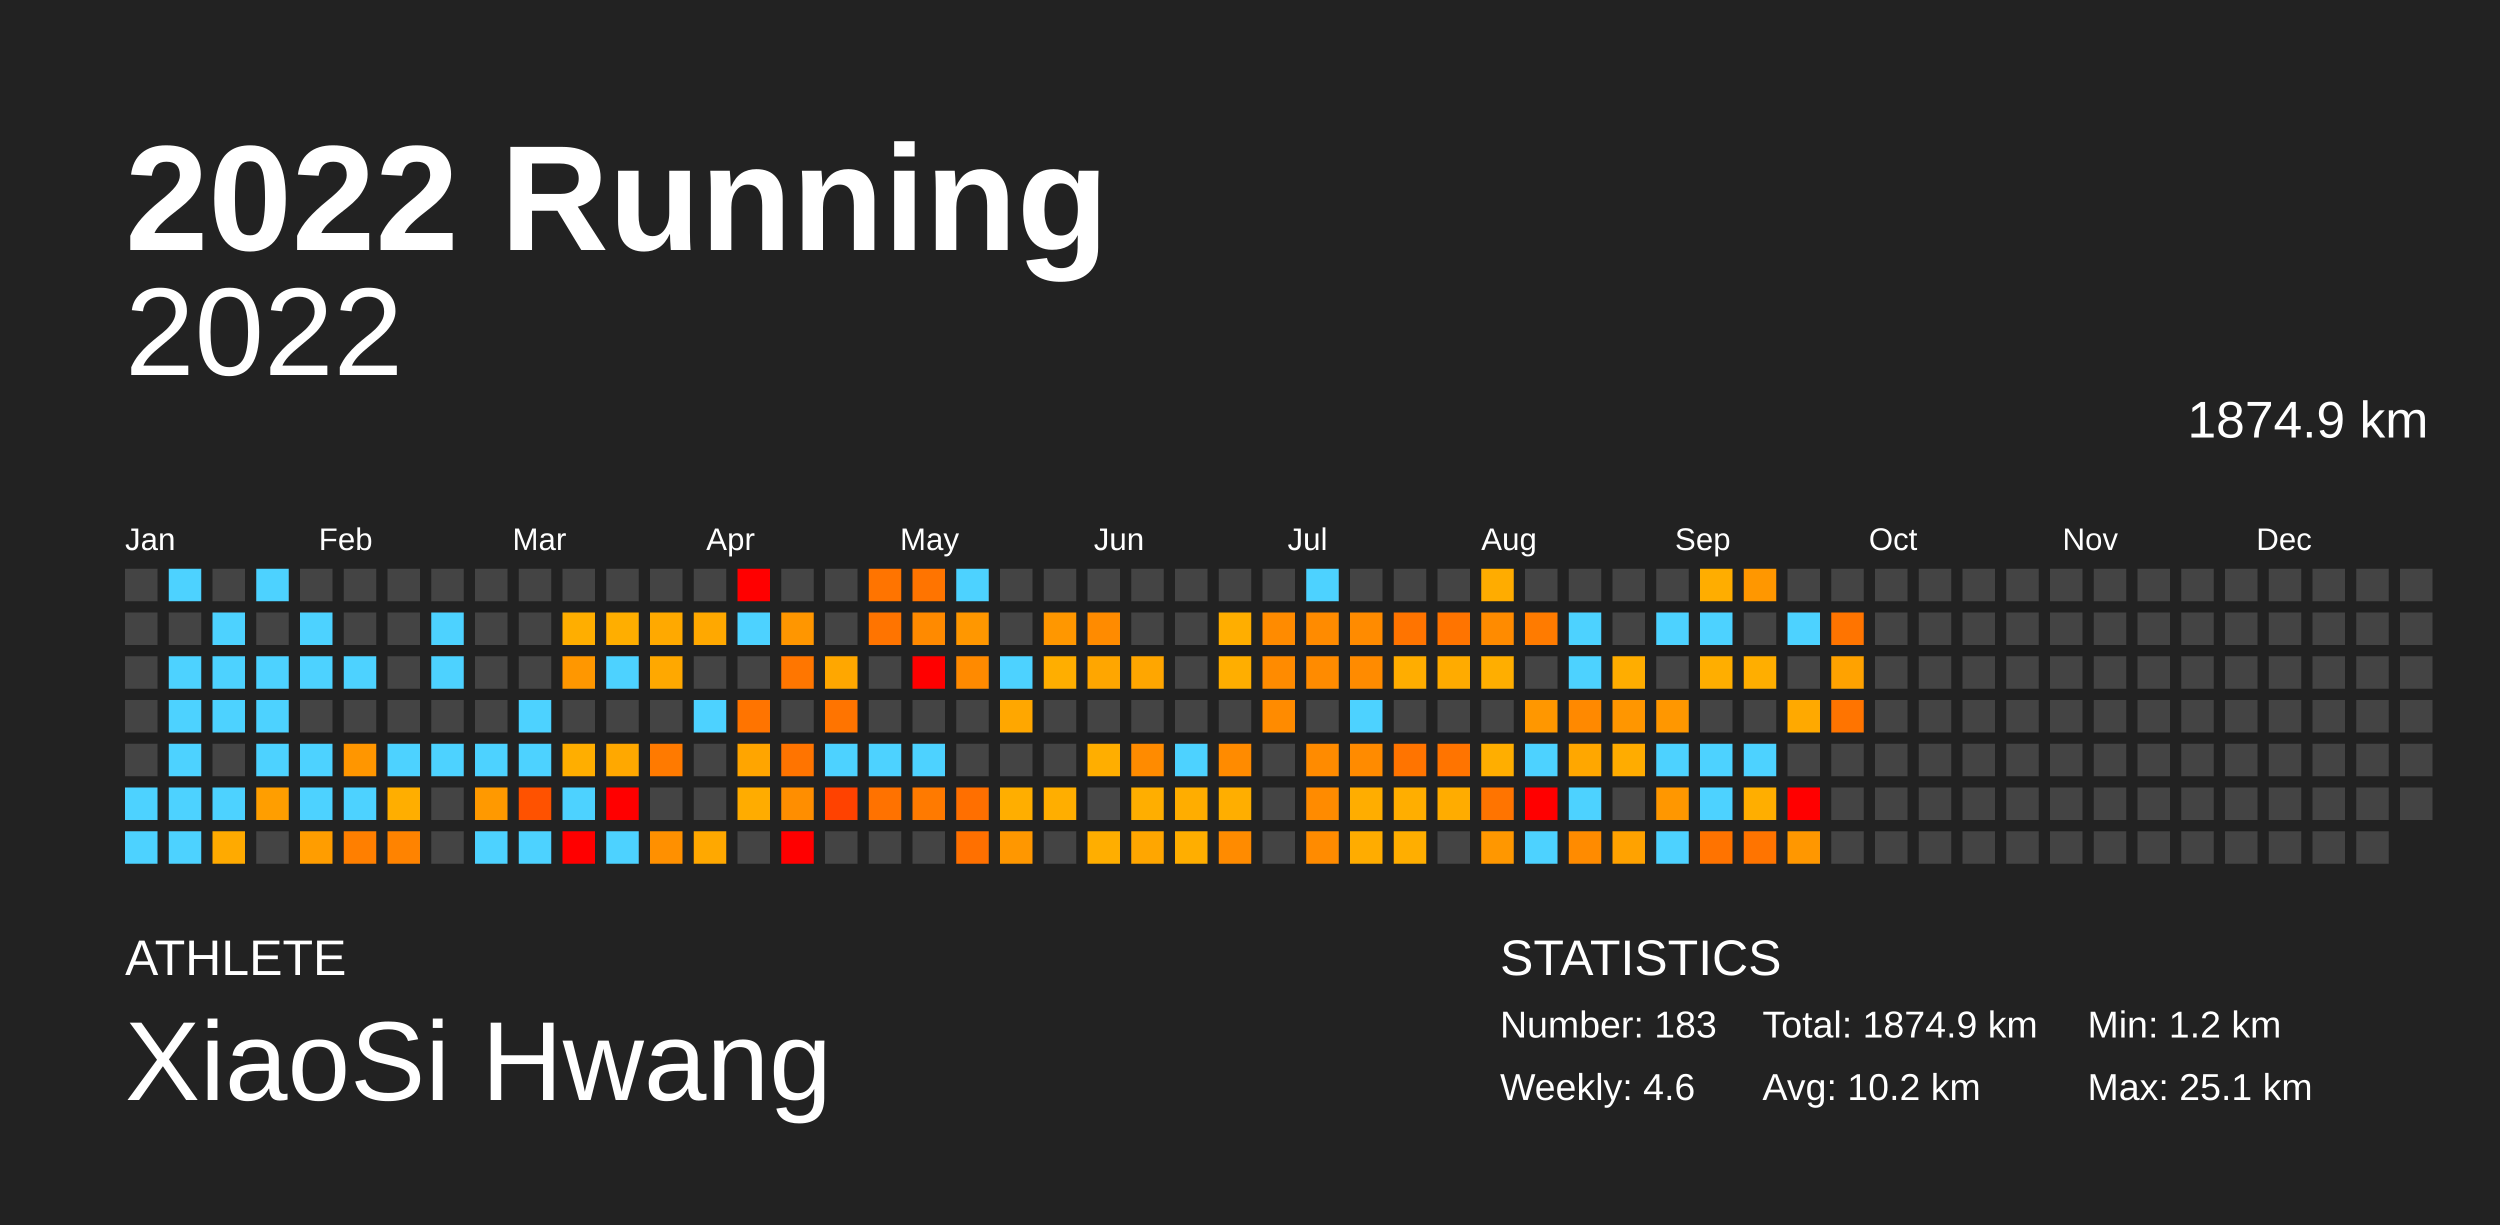
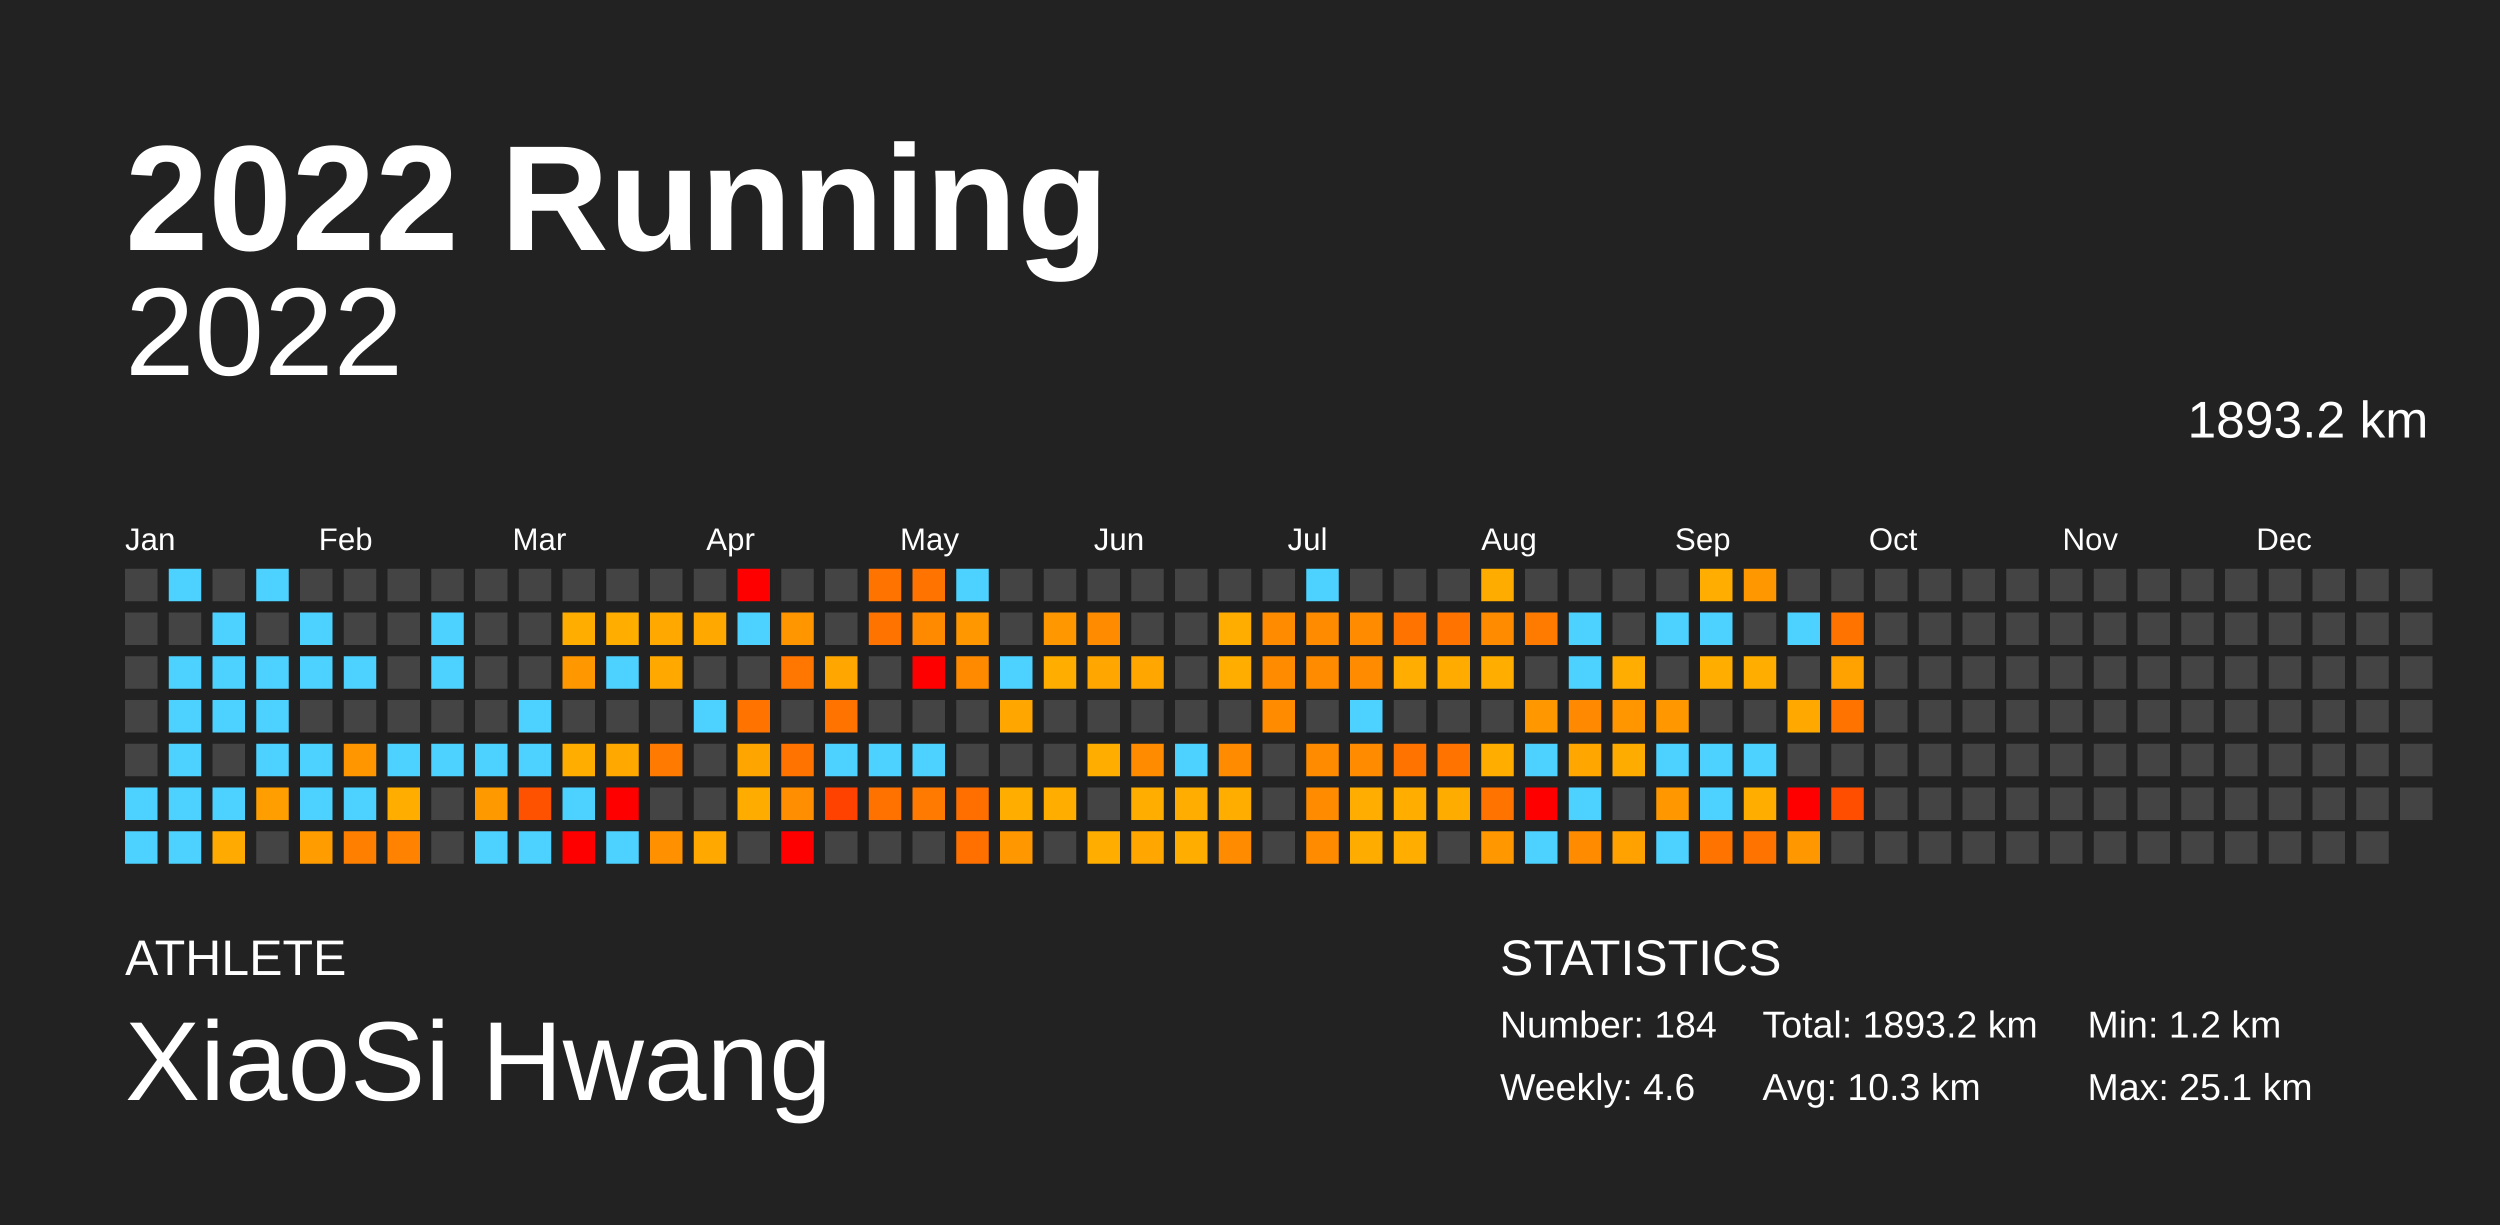
<svg xmlns="http://www.w3.org/2000/svg" baseProfile="full" height="98mm" version="1.1" viewBox="0,0,200,98" width="200mm">
  <defs />
  <rect fill="#222222" height="98" width="200" x="0" y="0" />
  <text fill="#FFFFFF" style="font-size:12px; font-family:Arial; font-weight:bold;" x="10" y="20">2022 Running</text>
  <text fill="#FFFFFF" style="font-size:4px; font-family:Arial" x="10" y="78">ATHLETE</text>
  <text fill="#FFFFFF" style="font-size:9px; font-family:Arial" x="10" y="88">XiaoSi Hwang</text>
  <text fill="#FFFFFF" style="font-size:4px; font-family:Arial" x="120" y="78">STATISTICS</text>
-   <text fill="#FFFFFF" style="font-size:3px; font-family:Arial" x="120" y="83">Number: 183</text>
+   <text fill="#FFFFFF" style="font-size:3px; font-family:Arial" x="120" y="83">Number: 184</text>
  <text fill="#FFFFFF" style="font-size:3px; font-family:Arial" x="120" y="88">Weekly: 4.6</text>
-   <text fill="#FFFFFF" style="font-size:3px; font-family:Arial" x="141" y="83">Total: 1874.9 km</text>
-   <text fill="#FFFFFF" style="font-size:3px; font-family:Arial" x="141" y="88">Avg: 10.2 km</text>
+   <text fill="#FFFFFF" style="font-size:3px; font-family:Arial" x="141" y="83">Total: 1893.2 km</text>
+   <text fill="#FFFFFF" style="font-size:3px; font-family:Arial" x="141" y="88">Avg: 10.3 km</text>
  <text fill="#FFFFFF" style="font-size:3px; font-family:Arial" x="167" y="83">Min: 1.2 km</text>
  <text fill="#FFFFFF" style="font-size:3px; font-family:Arial" x="167" y="88">Max: 25.1 km</text>
  <text alignment-baseline="hanging" fill="#FFFFFF" style="font-size:10.0px; font-family:Arial;" x="10" y="30">2022</text>
-   <text alignment-baseline="hanging" fill="#FFFFFF" style="font-size:4.125px; font-family:Arial;" x="175" y="35">1874.9 km</text>
+   <text alignment-baseline="hanging" fill="#FFFFFF" style="font-size:4.125px; font-family:Arial;" x="175" y="35">1893.2 km</text>
  <text fill="#FFFFFF" style="font-size:2.5px; font-family:Arial" x="10.0" y="44">Jan</text>
  <text fill="#FFFFFF" style="font-size:2.5px; font-family:Arial" x="25.5" y="44">Feb</text>
  <text fill="#FFFFFF" style="font-size:2.5px; font-family:Arial" x="41.0" y="44">Mar</text>
  <text fill="#FFFFFF" style="font-size:2.5px; font-family:Arial" x="56.5" y="44">Apr</text>
  <text fill="#FFFFFF" style="font-size:2.5px; font-family:Arial" x="72.0" y="44">May</text>
  <text fill="#FFFFFF" style="font-size:2.5px; font-family:Arial" x="87.5" y="44">Jun</text>
  <text fill="#FFFFFF" style="font-size:2.5px; font-family:Arial" x="103.0" y="44">Jul</text>
  <text fill="#FFFFFF" style="font-size:2.5px; font-family:Arial" x="118.5" y="44">Aug</text>
  <text fill="#FFFFFF" style="font-size:2.5px; font-family:Arial" x="134.0" y="44">Sep</text>
  <text fill="#FFFFFF" style="font-size:2.5px; font-family:Arial" x="149.5" y="44">Oct</text>
  <text fill="#FFFFFF" style="font-size:2.5px; font-family:Arial" x="165.0" y="44">Nov</text>
  <text fill="#FFFFFF" style="font-size:2.5px; font-family:Arial" x="180.5" y="44">Dec</text>
  <rect fill="#444444" height="2.6" width="2.6" x="10.0" y="45.5" />
  <rect fill="#444444" height="2.6" width="2.6" x="10.0" y="49.0" />
  <rect fill="#444444" height="2.6" width="2.6" x="10.0" y="52.5" />
  <rect fill="#444444" height="2.6" width="2.6" x="10.0" y="56.0" />
  <rect fill="#444444" height="2.6" width="2.6" x="10.0" y="59.5" />
  <rect fill="#4dd2ff" height="2.6" width="2.6" x="10.0" y="63.0" />
  <rect fill="#4dd2ff" height="2.6" width="2.6" x="10.0" y="66.5" />
  <rect fill="#4dd2ff" height="2.6" width="2.6" x="13.5" y="45.5" />
  <rect fill="#444444" height="2.6" width="2.6" x="13.5" y="49.0" />
  <rect fill="#4dd2ff" height="2.6" width="2.6" x="13.5" y="52.5" />
  <rect fill="#4dd2ff" height="2.6" width="2.6" x="13.5" y="56.0" />
  <rect fill="#4dd2ff" height="2.6" width="2.6" x="13.5" y="59.5" />
  <rect fill="#4dd2ff" height="2.6" width="2.6" x="13.5" y="63.0" />
  <rect fill="#4dd2ff" height="2.6" width="2.6" x="13.5" y="66.5" />
  <rect fill="#444444" height="2.6" width="2.6" x="17.0" y="45.5" />
  <rect fill="#4dd2ff" height="2.6" width="2.6" x="17.0" y="49.0" />
  <rect fill="#4dd2ff" height="2.6" width="2.6" x="17.0" y="52.5" />
  <rect fill="#4dd2ff" height="2.6" width="2.6" x="17.0" y="56.0" />
  <rect fill="#444444" height="2.6" width="2.6" x="17.0" y="59.5" />
  <rect fill="#4dd2ff" height="2.6" width="2.6" x="17.0" y="63.0" />
  <rect fill="#ffaa00" height="2.6" width="2.6" x="17.0" y="66.5" />
  <rect fill="#4dd2ff" height="2.6" width="2.6" x="20.5" y="45.5" />
  <rect fill="#444444" height="2.6" width="2.6" x="20.5" y="49.0" />
  <rect fill="#4dd2ff" height="2.6" width="2.6" x="20.5" y="52.5" />
  <rect fill="#4dd2ff" height="2.6" width="2.6" x="20.5" y="56.0" />
  <rect fill="#4dd2ff" height="2.6" width="2.6" x="20.5" y="59.5" />
  <rect fill="#ff9e00" height="2.6" width="2.6" x="20.5" y="63.0" />
  <rect fill="#444444" height="2.6" width="2.6" x="20.5" y="66.5" />
  <rect fill="#444444" height="2.6" width="2.6" x="24.0" y="45.5" />
  <rect fill="#4dd2ff" height="2.6" width="2.6" x="24.0" y="49.0" />
  <rect fill="#4dd2ff" height="2.6" width="2.6" x="24.0" y="52.5" />
  <rect fill="#444444" height="2.6" width="2.6" x="24.0" y="56.0" />
  <rect fill="#4dd2ff" height="2.6" width="2.6" x="24.0" y="59.5" />
  <rect fill="#4dd2ff" height="2.6" width="2.6" x="24.0" y="63.0" />
  <rect fill="#ff9d00" height="2.6" width="2.6" x="24.0" y="66.5" />
  <rect fill="#444444" height="2.6" width="2.6" x="27.5" y="45.5" />
  <rect fill="#444444" height="2.6" width="2.6" x="27.5" y="49.0" />
  <rect fill="#4dd2ff" height="2.6" width="2.6" x="27.5" y="52.5" />
  <rect fill="#444444" height="2.6" width="2.6" x="27.5" y="56.0" />
  <rect fill="#ff9600" height="2.6" width="2.6" x="27.5" y="59.5" />
  <rect fill="#4dd2ff" height="2.6" width="2.6" x="27.5" y="63.0" />
  <rect fill="#ff7f00" height="2.6" width="2.6" x="27.5" y="66.5" />
  <rect fill="#444444" height="2.6" width="2.6" x="31.0" y="45.5" />
  <rect fill="#444444" height="2.6" width="2.6" x="31.0" y="49.0" />
  <rect fill="#444444" height="2.6" width="2.6" x="31.0" y="52.5" />
  <rect fill="#444444" height="2.6" width="2.6" x="31.0" y="56.0" />
  <rect fill="#4dd2ff" height="2.6" width="2.6" x="31.0" y="59.5" />
  <rect fill="#ffae00" height="2.6" width="2.6" x="31.0" y="63.0" />
  <rect fill="#ff8300" height="2.6" width="2.6" x="31.0" y="66.5" />
  <rect fill="#444444" height="2.6" width="2.6" x="34.5" y="45.5" />
  <rect fill="#4dd2ff" height="2.6" width="2.6" x="34.5" y="49.0" />
  <rect fill="#4dd2ff" height="2.6" width="2.6" x="34.5" y="52.5" />
  <rect fill="#444444" height="2.6" width="2.6" x="34.5" y="56.0" />
  <rect fill="#4dd2ff" height="2.6" width="2.6" x="34.5" y="59.5" />
  <rect fill="#444444" height="2.6" width="2.6" x="34.5" y="63.0" />
  <rect fill="#444444" height="2.6" width="2.6" x="34.5" y="66.5" />
  <rect fill="#444444" height="2.6" width="2.6" x="38.0" y="45.5" />
  <rect fill="#444444" height="2.6" width="2.6" x="38.0" y="49.0" />
  <rect fill="#444444" height="2.6" width="2.6" x="38.0" y="52.5" />
  <rect fill="#444444" height="2.6" width="2.6" x="38.0" y="56.0" />
  <rect fill="#4dd2ff" height="2.6" width="2.6" x="38.0" y="59.5" />
  <rect fill="#ff9900" height="2.6" width="2.6" x="38.0" y="63.0" />
  <rect fill="#4dd2ff" height="2.6" width="2.6" x="38.0" y="66.5" />
  <rect fill="#444444" height="2.6" width="2.6" x="41.5" y="45.5" />
  <rect fill="#444444" height="2.6" width="2.6" x="41.5" y="49.0" />
  <rect fill="#444444" height="2.6" width="2.6" x="41.5" y="52.5" />
  <rect fill="#4dd2ff" height="2.6" width="2.6" x="41.5" y="56.0" />
  <rect fill="#4dd2ff" height="2.6" width="2.6" x="41.5" y="59.5" />
  <rect fill="#ff5200" height="2.6" width="2.6" x="41.5" y="63.0" />
  <rect fill="#4dd2ff" height="2.6" width="2.6" x="41.5" y="66.5" />
  <rect fill="#444444" height="2.6" width="2.6" x="45.0" y="45.5" />
  <rect fill="#ffae00" height="2.6" width="2.6" x="45.0" y="49.0" />
  <rect fill="#ff9700" height="2.6" width="2.6" x="45.0" y="52.5" />
  <rect fill="#444444" height="2.6" width="2.6" x="45.0" y="56.0" />
  <rect fill="#ffae00" height="2.6" width="2.6" x="45.0" y="59.5" />
  <rect fill="#4dd2ff" height="2.6" width="2.6" x="45.0" y="63.0" />
  <rect fill="red" height="2.6" width="2.6" x="45.0" y="66.5" />
  <rect fill="#444444" height="2.6" width="2.6" x="48.5" y="45.5" />
  <rect fill="#ffae00" height="2.6" width="2.6" x="48.5" y="49.0" />
  <rect fill="#4dd2ff" height="2.6" width="2.6" x="48.5" y="52.5" />
  <rect fill="#444444" height="2.6" width="2.6" x="48.5" y="56.0" />
  <rect fill="#ffa800" height="2.6" width="2.6" x="48.5" y="59.5" />
  <rect fill="red" height="2.6" width="2.6" x="48.5" y="63.0" />
  <rect fill="#4dd2ff" height="2.6" width="2.6" x="48.5" y="66.5" />
  <rect fill="#444444" height="2.6" width="2.6" x="52.0" y="45.5" />
  <rect fill="#ffa900" height="2.6" width="2.6" x="52.0" y="49.0" />
  <rect fill="#ffa800" height="2.6" width="2.6" x="52.0" y="52.5" />
  <rect fill="#444444" height="2.6" width="2.6" x="52.0" y="56.0" />
  <rect fill="#ff7a00" height="2.6" width="2.6" x="52.0" y="59.5" />
  <rect fill="#444444" height="2.6" width="2.6" x="52.0" y="63.0" />
  <rect fill="#ff9000" height="2.6" width="2.6" x="52.0" y="66.5" />
  <rect fill="#444444" height="2.6" width="2.6" x="55.5" y="45.5" />
  <rect fill="#ffa800" height="2.6" width="2.6" x="55.5" y="49.0" />
  <rect fill="#444444" height="2.6" width="2.6" x="55.5" y="52.5" />
  <rect fill="#4dd2ff" height="2.6" width="2.6" x="55.5" y="56.0" />
  <rect fill="#444444" height="2.6" width="2.6" x="55.5" y="59.5" />
  <rect fill="#444444" height="2.6" width="2.6" x="55.5" y="63.0" />
  <rect fill="#ffa800" height="2.6" width="2.6" x="55.5" y="66.5" />
  <rect fill="red" height="2.6" width="2.6" x="59.0" y="45.5" />
  <rect fill="#4dd2ff" height="2.6" width="2.6" x="59.0" y="49.0" />
  <rect fill="#444444" height="2.6" width="2.6" x="59.0" y="52.5" />
  <rect fill="#ff7400" height="2.6" width="2.6" x="59.0" y="56.0" />
  <rect fill="#ffa500" height="2.6" width="2.6" x="59.0" y="59.5" />
  <rect fill="#ffac00" height="2.6" width="2.6" x="59.0" y="63.0" />
  <rect fill="#444444" height="2.6" width="2.6" x="59.0" y="66.5" />
  <rect fill="#444444" height="2.6" width="2.6" x="62.5" y="45.5" />
  <rect fill="#ff9600" height="2.6" width="2.6" x="62.5" y="49.0" />
  <rect fill="#ff7600" height="2.6" width="2.6" x="62.5" y="52.5" />
  <rect fill="#444444" height="2.6" width="2.6" x="62.5" y="56.0" />
  <rect fill="#ff7400" height="2.6" width="2.6" x="62.5" y="59.5" />
  <rect fill="#ff8e00" height="2.6" width="2.6" x="62.5" y="63.0" />
  <rect fill="red" height="2.6" width="2.6" x="62.5" y="66.5" />
  <rect fill="#444444" height="2.6" width="2.6" x="66.0" y="45.5" />
  <rect fill="#444444" height="2.6" width="2.6" x="66.0" y="49.0" />
  <rect fill="#ffa700" height="2.6" width="2.6" x="66.0" y="52.5" />
  <rect fill="#ff7400" height="2.6" width="2.6" x="66.0" y="56.0" />
  <rect fill="#4dd2ff" height="2.6" width="2.6" x="66.0" y="59.5" />
  <rect fill="#ff4200" height="2.6" width="2.6" x="66.0" y="63.0" />
  <rect fill="#444444" height="2.6" width="2.6" x="66.0" y="66.5" />
  <rect fill="#ff7400" height="2.6" width="2.6" x="69.5" y="45.5" />
  <rect fill="#ff7400" height="2.6" width="2.6" x="69.5" y="49.0" />
  <rect fill="#444444" height="2.6" width="2.6" x="69.5" y="52.5" />
  <rect fill="#444444" height="2.6" width="2.6" x="69.5" y="56.0" />
  <rect fill="#4dd2ff" height="2.6" width="2.6" x="69.5" y="59.5" />
  <rect fill="#ff7200" height="2.6" width="2.6" x="69.5" y="63.0" />
  <rect fill="#444444" height="2.6" width="2.6" x="69.5" y="66.5" />
  <rect fill="#ff7400" height="2.6" width="2.6" x="73.0" y="45.5" />
  <rect fill="#ff8a00" height="2.6" width="2.6" x="73.0" y="49.0" />
  <rect fill="red" height="2.6" width="2.6" x="73.0" y="52.5" />
  <rect fill="#444444" height="2.6" width="2.6" x="73.0" y="56.0" />
  <rect fill="#4dd2ff" height="2.6" width="2.6" x="73.0" y="59.5" />
  <rect fill="#ff7a00" height="2.6" width="2.6" x="73.0" y="63.0" />
  <rect fill="#444444" height="2.6" width="2.6" x="73.0" y="66.5" />
  <rect fill="#4dd2ff" height="2.6" width="2.6" x="76.5" y="45.5" />
  <rect fill="#ff9700" height="2.6" width="2.6" x="76.5" y="49.0" />
  <rect fill="#ff8a00" height="2.6" width="2.6" x="76.5" y="52.5" />
  <rect fill="#444444" height="2.6" width="2.6" x="76.5" y="56.0" />
  <rect fill="#444444" height="2.6" width="2.6" x="76.5" y="59.5" />
  <rect fill="#ff6f00" height="2.6" width="2.6" x="76.5" y="63.0" />
  <rect fill="#ff7000" height="2.6" width="2.6" x="76.5" y="66.5" />
  <rect fill="#444444" height="2.6" width="2.6" x="80.0" y="45.5" />
  <rect fill="#444444" height="2.6" width="2.6" x="80.0" y="49.0" />
  <rect fill="#4dd2ff" height="2.6" width="2.6" x="80.0" y="52.5" />
  <rect fill="#ffa700" height="2.6" width="2.6" x="80.0" y="56.0" />
  <rect fill="#444444" height="2.6" width="2.6" x="80.0" y="59.5" />
  <rect fill="#ffae00" height="2.6" width="2.6" x="80.0" y="63.0" />
  <rect fill="#ff9700" height="2.6" width="2.6" x="80.0" y="66.5" />
  <rect fill="#444444" height="2.6" width="2.6" x="83.5" y="45.5" />
  <rect fill="#ff9700" height="2.6" width="2.6" x="83.5" y="49.0" />
  <rect fill="#ffae00" height="2.6" width="2.6" x="83.5" y="52.5" />
  <rect fill="#444444" height="2.6" width="2.6" x="83.5" y="56.0" />
  <rect fill="#444444" height="2.6" width="2.6" x="83.5" y="59.5" />
  <rect fill="#ffae00" height="2.6" width="2.6" x="83.5" y="63.0" />
  <rect fill="#444444" height="2.6" width="2.6" x="83.5" y="66.5" />
  <rect fill="#444444" height="2.6" width="2.6" x="87.0" y="45.5" />
  <rect fill="#ff8b00" height="2.6" width="2.6" x="87.0" y="49.0" />
  <rect fill="#ffa600" height="2.6" width="2.6" x="87.0" y="52.5" />
  <rect fill="#444444" height="2.6" width="2.6" x="87.0" y="56.0" />
  <rect fill="#ffae00" height="2.6" width="2.6" x="87.0" y="59.5" />
  <rect fill="#444444" height="2.6" width="2.6" x="87.0" y="63.0" />
  <rect fill="#ffae00" height="2.6" width="2.6" x="87.0" y="66.5" />
  <rect fill="#444444" height="2.6" width="2.6" x="90.5" y="45.5" />
  <rect fill="#444444" height="2.6" width="2.6" x="90.5" y="49.0" />
  <rect fill="#ffa600" height="2.6" width="2.6" x="90.5" y="52.5" />
  <rect fill="#444444" height="2.6" width="2.6" x="90.5" y="56.0" />
  <rect fill="#ff8b00" height="2.6" width="2.6" x="90.5" y="59.5" />
  <rect fill="#ffae00" height="2.6" width="2.6" x="90.5" y="63.0" />
  <rect fill="#ffa600" height="2.6" width="2.6" x="90.5" y="66.5" />
  <rect fill="#444444" height="2.6" width="2.6" x="94.0" y="45.5" />
  <rect fill="#444444" height="2.6" width="2.6" x="94.0" y="49.0" />
  <rect fill="#444444" height="2.6" width="2.6" x="94.0" y="52.5" />
  <rect fill="#444444" height="2.6" width="2.6" x="94.0" y="56.0" />
  <rect fill="#4dd2ff" height="2.6" width="2.6" x="94.0" y="59.5" />
  <rect fill="#ffad00" height="2.6" width="2.6" x="94.0" y="63.0" />
  <rect fill="#ffae00" height="2.6" width="2.6" x="94.0" y="66.5" />
  <rect fill="#444444" height="2.6" width="2.6" x="97.5" y="45.5" />
  <rect fill="#ffae00" height="2.6" width="2.6" x="97.5" y="49.0" />
  <rect fill="#ffae00" height="2.6" width="2.6" x="97.5" y="52.5" />
  <rect fill="#444444" height="2.6" width="2.6" x="97.5" y="56.0" />
  <rect fill="#ff8b00" height="2.6" width="2.6" x="97.5" y="59.5" />
  <rect fill="#ffae00" height="2.6" width="2.6" x="97.5" y="63.0" />
  <rect fill="#ff8b00" height="2.6" width="2.6" x="97.5" y="66.5" />
  <rect fill="#444444" height="2.6" width="2.6" x="101.0" y="45.5" />
  <rect fill="#ff8b00" height="2.6" width="2.6" x="101.0" y="49.0" />
  <rect fill="#ff8b00" height="2.6" width="2.6" x="101.0" y="52.5" />
  <rect fill="#ff8b00" height="2.6" width="2.6" x="101.0" y="56.0" />
  <rect fill="#444444" height="2.6" width="2.6" x="101.0" y="59.5" />
  <rect fill="#444444" height="2.6" width="2.6" x="101.0" y="63.0" />
  <rect fill="#444444" height="2.6" width="2.6" x="101.0" y="66.5" />
  <rect fill="#4dd2ff" height="2.6" width="2.6" x="104.5" y="45.5" />
  <rect fill="#ff8b00" height="2.6" width="2.6" x="104.5" y="49.0" />
  <rect fill="#ff8b00" height="2.6" width="2.6" x="104.5" y="52.5" />
  <rect fill="#444444" height="2.6" width="2.6" x="104.5" y="56.0" />
  <rect fill="#ff8b00" height="2.6" width="2.6" x="104.5" y="59.5" />
  <rect fill="#ff8b00" height="2.6" width="2.6" x="104.5" y="63.0" />
  <rect fill="#ff8b00" height="2.6" width="2.6" x="104.5" y="66.5" />
  <rect fill="#444444" height="2.6" width="2.6" x="108.0" y="45.5" />
  <rect fill="#ff8b00" height="2.6" width="2.6" x="108.0" y="49.0" />
  <rect fill="#ff8b00" height="2.6" width="2.6" x="108.0" y="52.5" />
  <rect fill="#4dd2ff" height="2.6" width="2.6" x="108.0" y="56.0" />
  <rect fill="#ff8b00" height="2.6" width="2.6" x="108.0" y="59.5" />
  <rect fill="#ffad00" height="2.6" width="2.6" x="108.0" y="63.0" />
  <rect fill="#ffac00" height="2.6" width="2.6" x="108.0" y="66.5" />
  <rect fill="#444444" height="2.6" width="2.6" x="111.5" y="45.5" />
  <rect fill="#ff7400" height="2.6" width="2.6" x="111.5" y="49.0" />
  <rect fill="#ffad00" height="2.6" width="2.6" x="111.5" y="52.5" />
  <rect fill="#444444" height="2.6" width="2.6" x="111.5" y="56.0" />
  <rect fill="#ff7400" height="2.6" width="2.6" x="111.5" y="59.5" />
  <rect fill="#ffae00" height="2.6" width="2.6" x="111.5" y="63.0" />
  <rect fill="#ffae00" height="2.6" width="2.6" x="111.5" y="66.5" />
  <rect fill="#444444" height="2.6" width="2.6" x="115.0" y="45.5" />
  <rect fill="#ff7400" height="2.6" width="2.6" x="115.0" y="49.0" />
  <rect fill="#ffab00" height="2.6" width="2.6" x="115.0" y="52.5" />
  <rect fill="#444444" height="2.6" width="2.6" x="115.0" y="56.0" />
  <rect fill="#ff7400" height="2.6" width="2.6" x="115.0" y="59.5" />
  <rect fill="#ffac00" height="2.6" width="2.6" x="115.0" y="63.0" />
  <rect fill="#444444" height="2.6" width="2.6" x="115.0" y="66.5" />
  <rect fill="#ffac00" height="2.6" width="2.6" x="118.5" y="45.5" />
  <rect fill="#ff8b00" height="2.6" width="2.6" x="118.5" y="49.0" />
  <rect fill="#ffae00" height="2.6" width="2.6" x="118.5" y="52.5" />
  <rect fill="#444444" height="2.6" width="2.6" x="118.5" y="56.0" />
  <rect fill="#ffae00" height="2.6" width="2.6" x="118.5" y="59.5" />
  <rect fill="#ff7400" height="2.6" width="2.6" x="118.5" y="63.0" />
  <rect fill="#ff9700" height="2.6" width="2.6" x="118.5" y="66.5" />
  <rect fill="#444444" height="2.6" width="2.6" x="122.0" y="45.5" />
  <rect fill="#ff7b00" height="2.6" width="2.6" x="122.0" y="49.0" />
  <rect fill="#444444" height="2.6" width="2.6" x="122.0" y="52.5" />
  <rect fill="#ff9700" height="2.6" width="2.6" x="122.0" y="56.0" />
  <rect fill="#4dd2ff" height="2.6" width="2.6" x="122.0" y="59.5" />
  <rect fill="red" height="2.6" width="2.6" x="122.0" y="63.0" />
  <rect fill="#4dd2ff" height="2.6" width="2.6" x="122.0" y="66.5" />
  <rect fill="#444444" height="2.6" width="2.6" x="125.5" y="45.5" />
  <rect fill="#4dd2ff" height="2.6" width="2.6" x="125.5" y="49.0" />
  <rect fill="#4dd2ff" height="2.6" width="2.6" x="125.5" y="52.5" />
  <rect fill="#ff8900" height="2.6" width="2.6" x="125.5" y="56.0" />
  <rect fill="#ffa700" height="2.6" width="2.6" x="125.5" y="59.5" />
  <rect fill="#4dd2ff" height="2.6" width="2.6" x="125.5" y="63.0" />
  <rect fill="#ff8b00" height="2.6" width="2.6" x="125.5" y="66.5" />
  <rect fill="#444444" height="2.6" width="2.6" x="129.0" y="45.5" />
  <rect fill="#444444" height="2.6" width="2.6" x="129.0" y="49.0" />
  <rect fill="#ffad00" height="2.6" width="2.6" x="129.0" y="52.5" />
  <rect fill="#ff9600" height="2.6" width="2.6" x="129.0" y="56.0" />
  <rect fill="#ffac00" height="2.6" width="2.6" x="129.0" y="59.5" />
  <rect fill="#444444" height="2.6" width="2.6" x="129.0" y="63.0" />
  <rect fill="#ffa200" height="2.6" width="2.6" x="129.0" y="66.5" />
  <rect fill="#444444" height="2.6" width="2.6" x="132.5" y="45.5" />
  <rect fill="#4dd2ff" height="2.6" width="2.6" x="132.5" y="49.0" />
  <rect fill="#444444" height="2.6" width="2.6" x="132.5" y="52.5" />
  <rect fill="#ff9700" height="2.6" width="2.6" x="132.5" y="56.0" />
  <rect fill="#4dd2ff" height="2.6" width="2.6" x="132.5" y="59.5" />
  <rect fill="#ff9700" height="2.6" width="2.6" x="132.5" y="63.0" />
  <rect fill="#4dd2ff" height="2.6" width="2.6" x="132.5" y="66.5" />
  <rect fill="#ffad00" height="2.6" width="2.6" x="136.0" y="45.5" />
  <rect fill="#4dd2ff" height="2.6" width="2.6" x="136.0" y="49.0" />
  <rect fill="#ffae00" height="2.6" width="2.6" x="136.0" y="52.5" />
  <rect fill="#444444" height="2.6" width="2.6" x="136.0" y="56.0" />
  <rect fill="#4dd2ff" height="2.6" width="2.6" x="136.0" y="59.5" />
  <rect fill="#4dd2ff" height="2.6" width="2.6" x="136.0" y="63.0" />
  <rect fill="#ff7300" height="2.6" width="2.6" x="136.0" y="66.5" />
  <rect fill="#ff9700" height="2.6" width="2.6" x="139.5" y="45.5" />
  <rect fill="#444444" height="2.6" width="2.6" x="139.5" y="49.0" />
  <rect fill="#ffae00" height="2.6" width="2.6" x="139.5" y="52.5" />
  <rect fill="#444444" height="2.6" width="2.6" x="139.5" y="56.0" />
  <rect fill="#4dd2ff" height="2.6" width="2.6" x="139.5" y="59.5" />
  <rect fill="#ffae00" height="2.6" width="2.6" x="139.5" y="63.0" />
  <rect fill="#ff7400" height="2.6" width="2.6" x="139.5" y="66.5" />
  <rect fill="#444444" height="2.6" width="2.6" x="143.0" y="45.5" />
  <rect fill="#4dd2ff" height="2.6" width="2.6" x="143.0" y="49.0" />
  <rect fill="#444444" height="2.6" width="2.6" x="143.0" y="52.5" />
  <rect fill="#ffa900" height="2.6" width="2.6" x="143.0" y="56.0" />
  <rect fill="#444444" height="2.6" width="2.6" x="143.0" y="59.5" />
  <rect fill="red" height="2.6" width="2.6" x="143.0" y="63.0" />
  <rect fill="#ff9700" height="2.6" width="2.6" x="143.0" y="66.5" />
  <rect fill="#444444" height="2.6" width="2.6" x="146.5" y="45.5" />
  <rect fill="#ff7400" height="2.6" width="2.6" x="146.5" y="49.0" />
  <rect fill="#ffa200" height="2.6" width="2.6" x="146.5" y="52.5" />
  <rect fill="#ff7400" height="2.6" width="2.6" x="146.5" y="56.0" />
  <rect fill="#444444" height="2.6" width="2.6" x="146.5" y="59.5" />
-   <rect fill="#444444" height="2.6" width="2.6" x="146.5" y="63.0" />
+   <rect fill="#ff4e00" height="2.6" width="2.6" x="146.5" y="63.0" />
  <rect fill="#444444" height="2.6" width="2.6" x="146.5" y="66.5" />
  <rect fill="#444444" height="2.6" width="2.6" x="150.0" y="45.5" />
  <rect fill="#444444" height="2.6" width="2.6" x="150.0" y="49.0" />
  <rect fill="#444444" height="2.6" width="2.6" x="150.0" y="52.5" />
  <rect fill="#444444" height="2.6" width="2.6" x="150.0" y="56.0" />
  <rect fill="#444444" height="2.6" width="2.6" x="150.0" y="59.5" />
  <rect fill="#444444" height="2.6" width="2.6" x="150.0" y="63.0" />
  <rect fill="#444444" height="2.6" width="2.6" x="150.0" y="66.5" />
  <rect fill="#444444" height="2.6" width="2.6" x="153.5" y="45.5" />
  <rect fill="#444444" height="2.6" width="2.6" x="153.5" y="49.0" />
  <rect fill="#444444" height="2.6" width="2.6" x="153.5" y="52.5" />
  <rect fill="#444444" height="2.6" width="2.6" x="153.5" y="56.0" />
  <rect fill="#444444" height="2.6" width="2.6" x="153.5" y="59.5" />
  <rect fill="#444444" height="2.6" width="2.6" x="153.5" y="63.0" />
  <rect fill="#444444" height="2.6" width="2.6" x="153.5" y="66.5" />
  <rect fill="#444444" height="2.6" width="2.6" x="157.0" y="45.5" />
  <rect fill="#444444" height="2.6" width="2.6" x="157.0" y="49.0" />
  <rect fill="#444444" height="2.6" width="2.6" x="157.0" y="52.5" />
  <rect fill="#444444" height="2.6" width="2.6" x="157.0" y="56.0" />
  <rect fill="#444444" height="2.6" width="2.6" x="157.0" y="59.5" />
  <rect fill="#444444" height="2.6" width="2.6" x="157.0" y="63.0" />
  <rect fill="#444444" height="2.6" width="2.6" x="157.0" y="66.5" />
  <rect fill="#444444" height="2.6" width="2.6" x="160.5" y="45.5" />
  <rect fill="#444444" height="2.6" width="2.6" x="160.5" y="49.0" />
  <rect fill="#444444" height="2.6" width="2.6" x="160.5" y="52.5" />
  <rect fill="#444444" height="2.6" width="2.6" x="160.5" y="56.0" />
  <rect fill="#444444" height="2.6" width="2.6" x="160.5" y="59.5" />
  <rect fill="#444444" height="2.6" width="2.6" x="160.5" y="63.0" />
  <rect fill="#444444" height="2.6" width="2.6" x="160.5" y="66.5" />
  <rect fill="#444444" height="2.6" width="2.6" x="164.0" y="45.5" />
  <rect fill="#444444" height="2.6" width="2.6" x="164.0" y="49.0" />
  <rect fill="#444444" height="2.6" width="2.6" x="164.0" y="52.5" />
  <rect fill="#444444" height="2.6" width="2.6" x="164.0" y="56.0" />
  <rect fill="#444444" height="2.6" width="2.6" x="164.0" y="59.5" />
  <rect fill="#444444" height="2.6" width="2.6" x="164.0" y="63.0" />
  <rect fill="#444444" height="2.6" width="2.6" x="164.0" y="66.5" />
  <rect fill="#444444" height="2.6" width="2.6" x="167.5" y="45.5" />
  <rect fill="#444444" height="2.6" width="2.6" x="167.5" y="49.0" />
  <rect fill="#444444" height="2.6" width="2.6" x="167.5" y="52.5" />
  <rect fill="#444444" height="2.6" width="2.6" x="167.5" y="56.0" />
  <rect fill="#444444" height="2.6" width="2.6" x="167.5" y="59.5" />
  <rect fill="#444444" height="2.6" width="2.6" x="167.5" y="63.0" />
  <rect fill="#444444" height="2.6" width="2.6" x="167.5" y="66.5" />
  <rect fill="#444444" height="2.6" width="2.6" x="171.0" y="45.5" />
  <rect fill="#444444" height="2.6" width="2.6" x="171.0" y="49.0" />
  <rect fill="#444444" height="2.6" width="2.6" x="171.0" y="52.5" />
  <rect fill="#444444" height="2.6" width="2.6" x="171.0" y="56.0" />
  <rect fill="#444444" height="2.6" width="2.6" x="171.0" y="59.5" />
  <rect fill="#444444" height="2.6" width="2.6" x="171.0" y="63.0" />
  <rect fill="#444444" height="2.6" width="2.6" x="171.0" y="66.5" />
  <rect fill="#444444" height="2.6" width="2.6" x="174.5" y="45.5" />
  <rect fill="#444444" height="2.6" width="2.6" x="174.5" y="49.0" />
  <rect fill="#444444" height="2.6" width="2.6" x="174.5" y="52.5" />
  <rect fill="#444444" height="2.6" width="2.6" x="174.5" y="56.0" />
  <rect fill="#444444" height="2.6" width="2.6" x="174.5" y="59.5" />
  <rect fill="#444444" height="2.6" width="2.6" x="174.5" y="63.0" />
  <rect fill="#444444" height="2.6" width="2.6" x="174.5" y="66.5" />
  <rect fill="#444444" height="2.6" width="2.6" x="178.0" y="45.5" />
  <rect fill="#444444" height="2.6" width="2.6" x="178.0" y="49.0" />
  <rect fill="#444444" height="2.6" width="2.6" x="178.0" y="52.5" />
  <rect fill="#444444" height="2.6" width="2.6" x="178.0" y="56.0" />
  <rect fill="#444444" height="2.6" width="2.6" x="178.0" y="59.5" />
  <rect fill="#444444" height="2.6" width="2.6" x="178.0" y="63.0" />
  <rect fill="#444444" height="2.6" width="2.6" x="178.0" y="66.5" />
  <rect fill="#444444" height="2.6" width="2.6" x="181.5" y="45.5" />
  <rect fill="#444444" height="2.6" width="2.6" x="181.5" y="49.0" />
  <rect fill="#444444" height="2.6" width="2.6" x="181.5" y="52.5" />
  <rect fill="#444444" height="2.6" width="2.6" x="181.5" y="56.0" />
  <rect fill="#444444" height="2.6" width="2.6" x="181.5" y="59.5" />
  <rect fill="#444444" height="2.6" width="2.6" x="181.5" y="63.0" />
  <rect fill="#444444" height="2.6" width="2.6" x="181.5" y="66.5" />
  <rect fill="#444444" height="2.6" width="2.6" x="185.0" y="45.5" />
  <rect fill="#444444" height="2.6" width="2.6" x="185.0" y="49.0" />
  <rect fill="#444444" height="2.6" width="2.6" x="185.0" y="52.5" />
  <rect fill="#444444" height="2.6" width="2.6" x="185.0" y="56.0" />
  <rect fill="#444444" height="2.6" width="2.6" x="185.0" y="59.5" />
  <rect fill="#444444" height="2.6" width="2.6" x="185.0" y="63.0" />
  <rect fill="#444444" height="2.6" width="2.6" x="185.0" y="66.5" />
  <rect fill="#444444" height="2.6" width="2.6" x="188.5" y="45.5" />
  <rect fill="#444444" height="2.6" width="2.6" x="188.5" y="49.0" />
  <rect fill="#444444" height="2.6" width="2.6" x="188.5" y="52.5" />
  <rect fill="#444444" height="2.6" width="2.6" x="188.5" y="56.0" />
  <rect fill="#444444" height="2.6" width="2.6" x="188.5" y="59.5" />
  <rect fill="#444444" height="2.6" width="2.6" x="188.5" y="63.0" />
  <rect fill="#444444" height="2.6" width="2.6" x="188.5" y="66.5" />
  <rect fill="#444444" height="2.6" width="2.6" x="192.0" y="45.5" />
  <rect fill="#444444" height="2.6" width="2.6" x="192.0" y="49.0" />
  <rect fill="#444444" height="2.6" width="2.6" x="192.0" y="52.5" />
  <rect fill="#444444" height="2.6" width="2.6" x="192.0" y="56.0" />
  <rect fill="#444444" height="2.6" width="2.6" x="192.0" y="59.5" />
  <rect fill="#444444" height="2.6" width="2.6" x="192.0" y="63.0" />
</svg>
